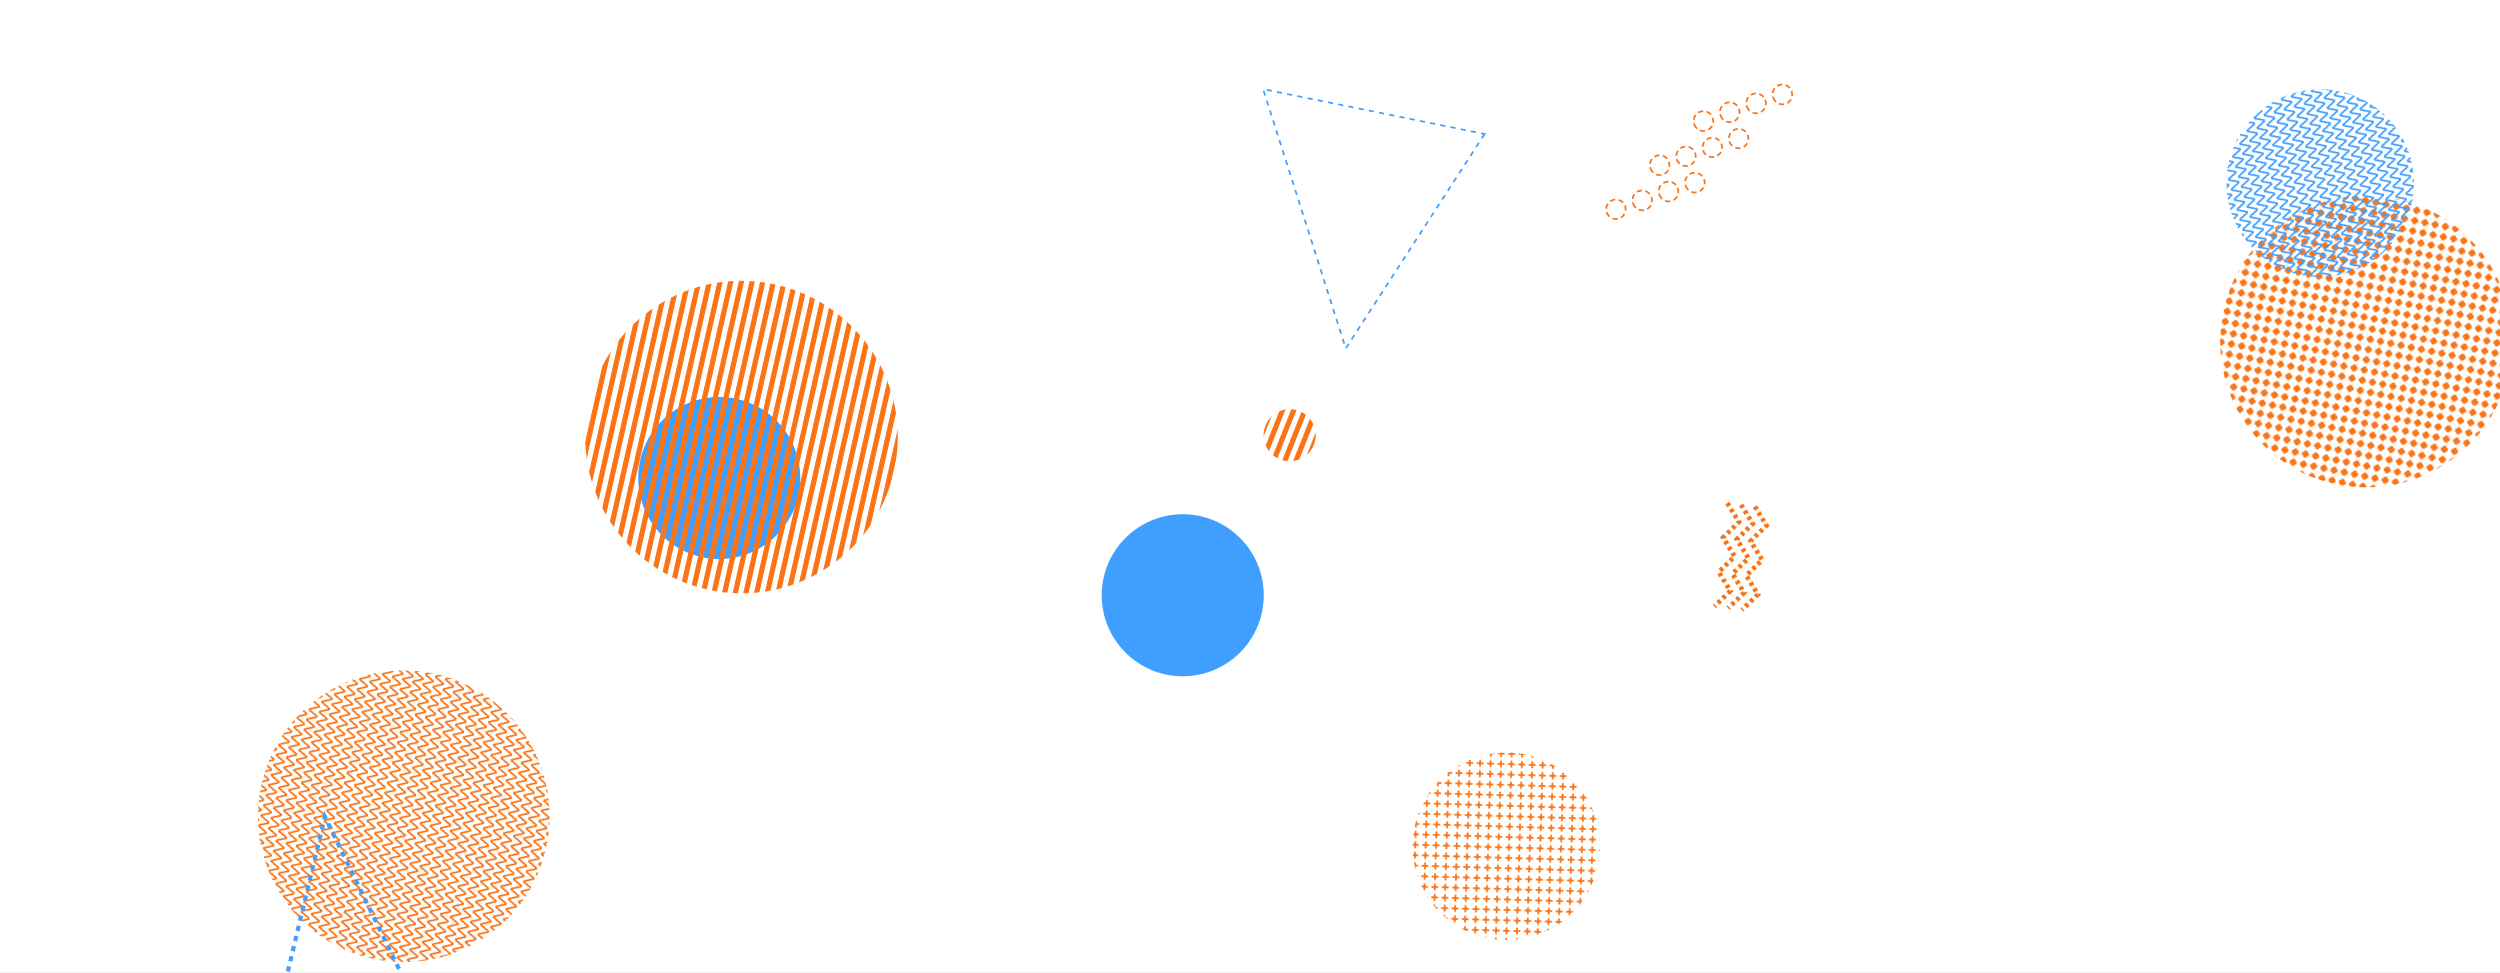
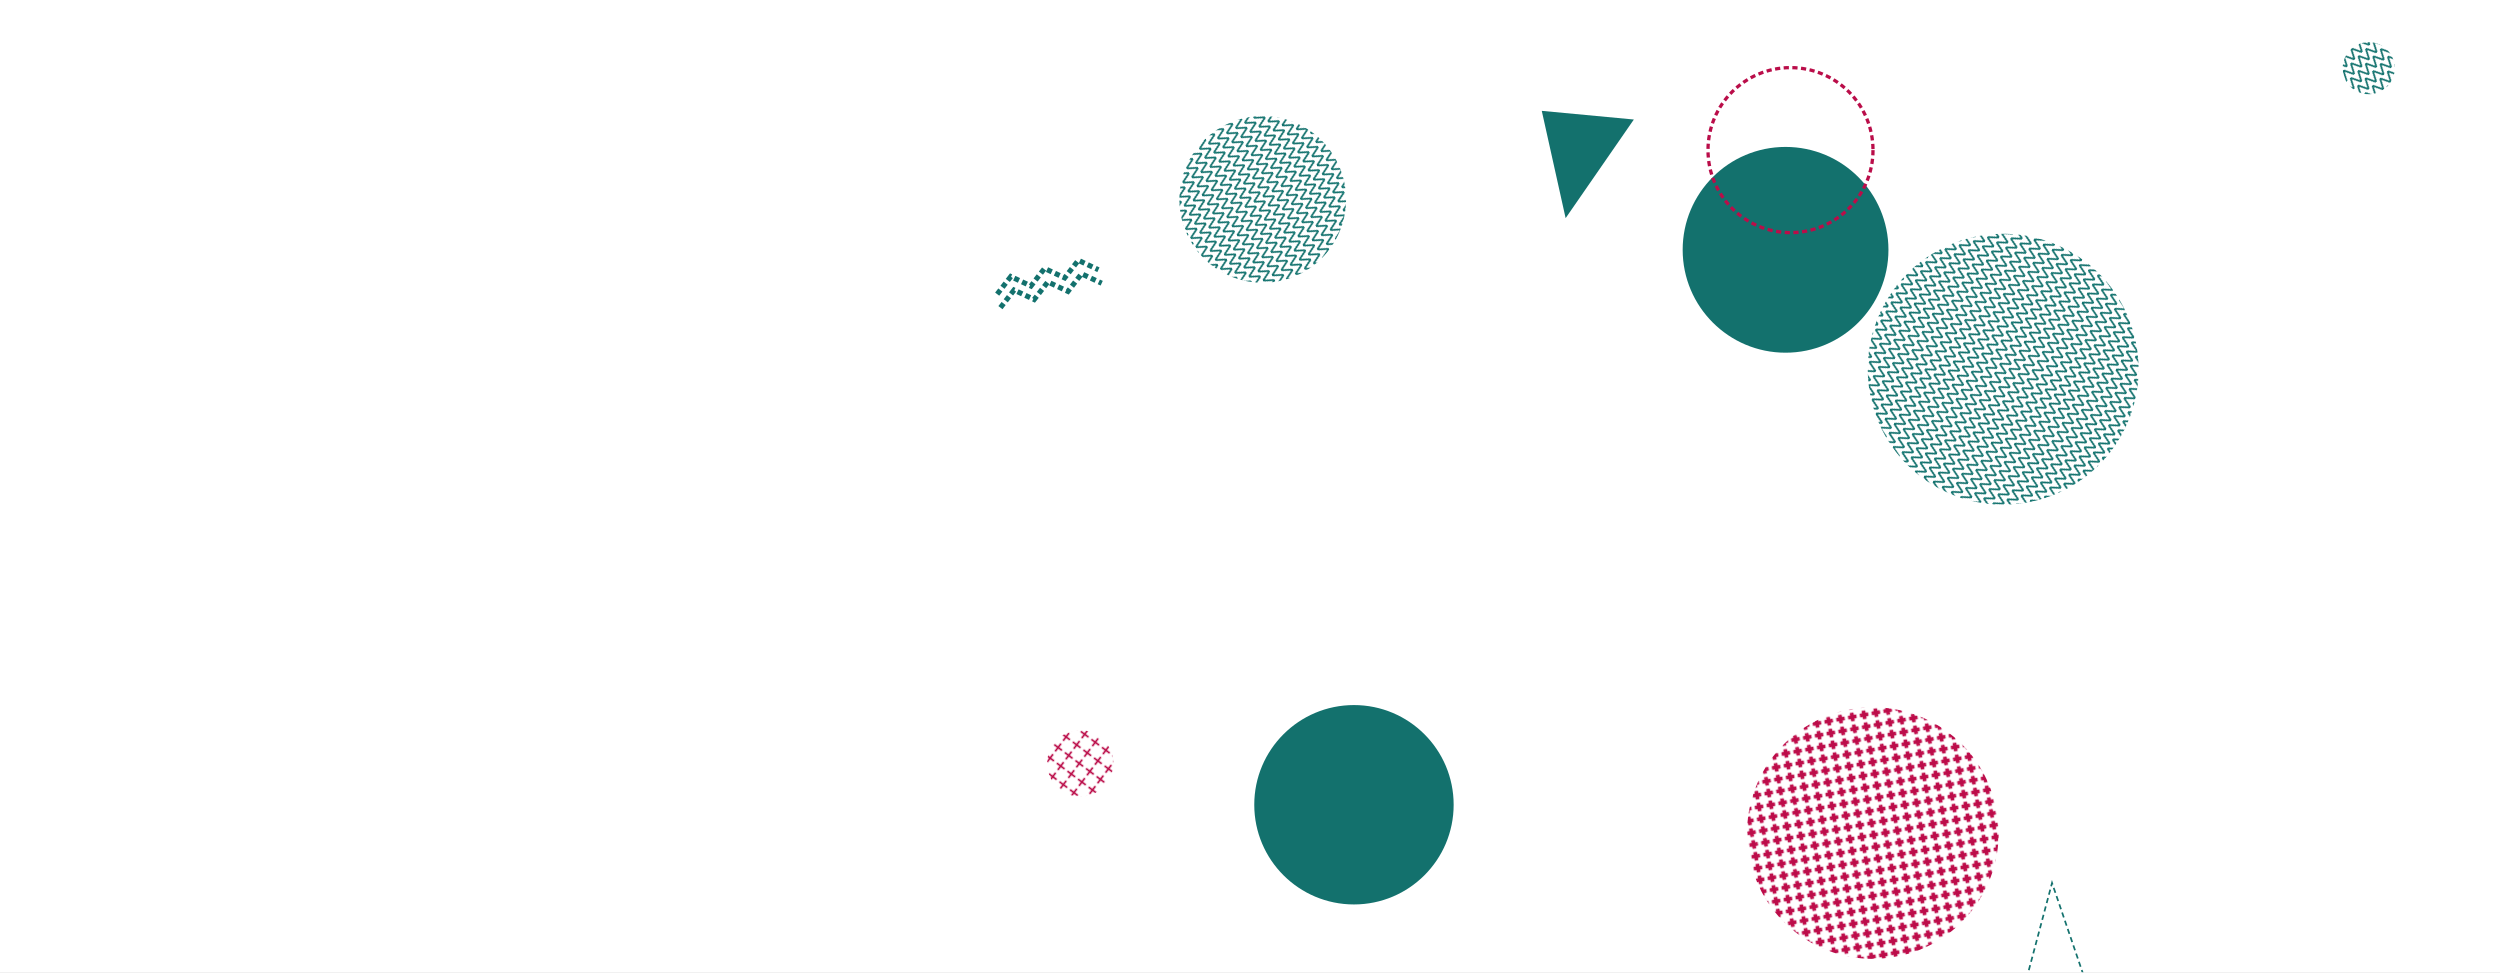
<svg xmlns="http://www.w3.org/2000/svg" version="1.1" width="1440" height="560" preserveAspectRatio="none" viewBox="0 0 1440 560">
-   <g mask="url(&quot;#SvgjsMask1874&quot;)" fill="none">
+   <g mask="url(&quot;#SvgjsMask1367&quot;)" fill="none">
    <rect width="1440" height="560" x="0" y="0" fill="rgba(255, 255, 255, 1)" />
-     <rect width="60" height="60" clip-path="url(&quot;#SvgjsClipPath1875&quot;)" x="712.86" y="220.68" fill="url(#SvgjsPattern1876)" transform="rotate(291.66, 742.86, 250.68)" />
-     <path d="M1010.83 291.78L1017.53 302.7 1008.35 311.62 1015.04 322.54 1005.86 331.47 1012.55 342.39 1003.37 351.31M1002.89 290.78L1009.59 301.7 1000.41 310.63 1007.1 321.55 997.92 330.47 1004.62 341.39 995.44 350.32M994.96 289.79L1001.65 300.71 992.47 309.63 999.16 320.55 989.98 329.48 996.68 340.4 987.5 349.32" stroke="rgba(249, 115, 22, 1)" stroke-width="2.74" stroke-dasharray="2, 2" />
-     <path d="M855.14 77.18 L775.15 200.69L727.554 51.344z" stroke="rgba(64, 158, 255, 1)" stroke-width="1" stroke-dasharray="3, 3" />
-     <rect width="336" height="336" clip-path="url(&quot;#SvgjsClipPath1877&quot;)" x="64.58" y="302.16" fill="url(#SvgjsPattern1878)" transform="rotate(284.11, 232.58, 470.16)" />
-     <rect width="336" height="336" clip-path="url(&quot;#SvgjsClipPath1879&quot;)" x="1194.84" y="28.72" fill="url(#SvgjsPattern1880)" transform="rotate(11.05, 1362.84, 196.72)" />
-     <circle r="46.667" cx="414.28" cy="275.32" fill="rgba(64, 158, 255, 1)" />
-     <path d="M150.45 623.74 L187.13 470.48L277.376 655.696z" stroke="rgba(64, 158, 255, 1)" stroke-width="2.41" stroke-dasharray="3, 3" />
-     <circle r="46.667" cx="681.26" cy="342.87" fill="rgba(64, 158, 255, 1)" />
-     <rect width="216" height="216" clip-path="url(&quot;#SvgjsClipPath1881&quot;)" x="759.65" y="379.46" fill="url(#SvgjsPattern1882)" transform="rotate(271.68, 867.65, 487.46)" />
-     <rect width="360" height="360" clip-path="url(&quot;#SvgjsClipPath1883&quot;)" x="247.12" y="71.75" fill="url(#SvgjsPattern1884)" transform="rotate(102.71, 427.12, 251.75)" />
-     <rect width="216" height="216" clip-path="url(&quot;#SvgjsClipPath1885&quot;)" x="1228.44" y="-2.55" fill="url(#SvgjsPattern1886)" transform="rotate(74.03, 1336.44, 105.45)" />
-     <path d="M975.88 71.54a5.6 5.6 0 1 0 10.61-3.58 5.6 5.6 0 1 0-10.61 3.58zM991.04 66.43a5.6 5.6 0 1 0 10.61-3.58 5.6 5.6 0 1 0-10.61 3.58zM1006.2 61.32a5.6 5.6 0 1 0 10.61-3.58 5.6 5.6 0 1 0-10.61 3.58zM1021.36 56.2a5.6 5.6 0 1 0 10.61-3.58 5.6 5.6 0 1 0-10.61 3.58zM950.67 96.93a5.6 5.6 0 1 0 10.61-3.58 5.6 5.6 0 1 0-10.61 3.58zM965.83 91.82a5.6 5.6 0 1 0 10.62-3.58 5.6 5.6 0 1 0-10.62 3.58zM980.99 86.7a5.6 5.6 0 1 0 10.62-3.58 5.6 5.6 0 1 0-10.62 3.58zM996.15 81.59a5.6 5.6 0 1 0 10.62-3.58 5.6 5.6 0 1 0-10.62 3.58zM925.46 122.32a5.6 5.6 0 1 0 10.62-3.58 5.6 5.6 0 1 0-10.62 3.58zM940.63 117.21a5.6 5.6 0 1 0 10.61-3.58 5.6 5.6 0 1 0-10.61 3.58zM955.79 112.09a5.6 5.6 0 1 0 10.61-3.58 5.6 5.6 0 1 0-10.61 3.58zM970.95 106.98a5.6 5.6 0 1 0 10.61-3.58 5.6 5.6 0 1 0-10.61 3.58z" stroke="rgba(249, 115, 22, 1)" stroke-width="1" stroke-dasharray="3, 2" />
+     <circle r="59.264" cx="1028.48" cy="143.89" fill="rgba(19, 113, 109, 1)" />
+     <path d="M901.8 125.65 L941.1 68.84L888.058 63.853z" fill="rgba(19, 113, 109, 1)" />
+     <rect width="312" height="312" clip-path="url(&quot;#SvgjsClipPath1368&quot;)" x="997.83" y="56.67" fill="url(#SvgjsPattern1369)" transform="rotate(119.44, 1153.83, 212.67)" />
+     <rect width="60" height="60" clip-path="url(&quot;#SvgjsClipPath1370&quot;)" x="1334.38" y="9.28" fill="url(#SvgjsPattern1371)" transform="rotate(316.03, 1364.38, 39.28)" />
+     <path d="M752.68 485.93a5.6 5.6 0 1 0 8.64-7.13 5.6 5.6 0 1 0-8.64 7.13zM765.02 475.74a5.6 5.6 0 1 0 8.63-7.14 5.6 5.6 0 1 0-8.63 7.14zM777.35 465.55a5.6 5.6 0 1 0 8.63-7.14 5.6 5.6 0 1 0-8.63 7.14zM789.68 455.35a5.6 5.6 0 1 0 8.64-7.13 5.6 5.6 0 1 0-8.64 7.13z" stroke="rgba(19, 113, 109, 1)" stroke-width="1" stroke-dasharray="2, 2" />
+     <path d="M574.37 169.42L582.22 159.3 593.82 164.74 601.66 154.62 613.26 160.05 621.11 149.93 632.7 155.37M576.25 177.2L584.1 167.08 595.69 172.51 603.54 162.39 615.14 167.83 622.98 157.71 634.58 163.14" stroke="rgba(19, 113, 109, 1)" stroke-width="2.97" stroke-dasharray="3, 2" />
+     <rect width="289.8" height="289.8" clip-path="url(&quot;#SvgjsClipPath1372&quot;)" x="933.86" y="334.95" fill="url(#SvgjsPattern1373)" transform="rotate(79.71, 1078.76, 479.85)" />
+     <circle r="47.52" cx="1031.33" cy="86.47" stroke="rgba(186, 13, 73, 1)" stroke-width="1.9" stroke-dasharray="3, 2" />
+     <rect width="192" height="192" clip-path="url(&quot;#SvgjsClipPath1374&quot;)" x="631.33" y="18.86" fill="url(#SvgjsPattern1375)" transform="rotate(60.1, 727.33, 114.86)" />
+     <path d="M1157.03 602.31 L1181.97 508.57L1212.694 598.634z" stroke="rgba(19, 113, 109, 1)" stroke-width="1" stroke-dasharray="3, 2" />
+     <circle r="57.424" cx="779.88" cy="463.54" fill="rgba(19, 113, 109, 1)" />
+     <rect width="76.4" height="76.4" clip-path="url(&quot;#SvgjsClipPath1376&quot;)" x="584.04" y="401.49" fill="url(#SvgjsPattern1377)" transform="rotate(217, 622.24, 439.69)" />
  </g>
  <defs>
-     <mask id="SvgjsMask1874">
+     <mask id="SvgjsMask1367">
      <rect width="1440" height="560" fill="#ffffff" />
    </mask>
-     <pattern x="0" y="0" width="60" height="6" patternUnits="userSpaceOnUse" id="SvgjsPattern1876">
-       <rect width="60" height="3" x="0" y="0" fill="rgba(249, 115, 22, 1)" />
-       <rect width="60" height="3" x="0" y="3" fill="rgba(0, 0, 0, 0)" />
+     <pattern x="0" y="0" width="6" height="6" patternUnits="userSpaceOnUse" id="SvgjsPattern1369">
+       <path d="M0 6L3 0L6 6" stroke="rgba(19, 113, 109, 1)" fill="none" />
    </pattern>
-     <clipPath id="SvgjsClipPath1875">
-       <circle r="15" cx="742.86" cy="250.68" />
+     <clipPath id="SvgjsClipPath1368">
+       <circle r="78" cx="1153.83" cy="212.67" />
    </clipPath>
-     <pattern x="0" y="0" width="6" height="6" patternUnits="userSpaceOnUse" id="SvgjsPattern1878">
-       <path d="M0 6L3 0L6 6" stroke="rgba(249, 115, 22, 1)" fill="none" />
+     <pattern x="0" y="0" width="6" height="6" patternUnits="userSpaceOnUse" id="SvgjsPattern1371">
+       <path d="M0 6L3 0L6 6" stroke="rgba(19, 113, 109, 1)" fill="none" />
    </pattern>
-     <clipPath id="SvgjsClipPath1877">
-       <circle r="84" cx="232.58" cy="470.16" />
+     <clipPath id="SvgjsClipPath1370">
+       <circle r="15" cx="1364.38" cy="39.28" />
    </clipPath>
-     <pattern x="0" y="0" width="6" height="6" patternUnits="userSpaceOnUse" id="SvgjsPattern1880">
-       <path d="M3 1L3 5M1 3L5 3" stroke="rgba(249, 115, 22, 1)" fill="none" stroke-width="1.99" />
+     <pattern x="0" y="0" width="6.9" height="6.9" patternUnits="userSpaceOnUse" id="SvgjsPattern1373">
+       <path d="M3.45 1L3.45 5.9M1 3.45L5.9 3.45" stroke="rgba(186, 13, 73, 1)" fill="none" stroke-width="2.17" />
    </pattern>
-     <clipPath id="SvgjsClipPath1879">
-       <circle r="84" cx="1362.84" cy="196.72" />
+     <clipPath id="SvgjsClipPath1372">
+       <circle r="72.45" cx="1078.76" cy="479.85" />
    </clipPath>
-     <pattern x="0" y="0" width="6" height="6" patternUnits="userSpaceOnUse" id="SvgjsPattern1882">
-       <path d="M3 1L3 5M1 3L5 3" stroke="rgba(249, 115, 22, 1)" fill="none" stroke-width="1" />
+     <pattern x="0" y="0" width="6" height="6" patternUnits="userSpaceOnUse" id="SvgjsPattern1375">
+       <path d="M0 6L3 0L6 6" stroke="rgba(19, 113, 109, 1)" fill="none" />
    </pattern>
-     <clipPath id="SvgjsClipPath1881">
-       <circle r="54" cx="867.65" cy="487.46" />
+     <clipPath id="SvgjsClipPath1374">
+       <circle r="48" cx="727.33" cy="114.86" />
    </clipPath>
-     <pattern x="0" y="0" width="360" height="6" patternUnits="userSpaceOnUse" id="SvgjsPattern1884">
-       <rect width="360" height="3" x="0" y="0" fill="rgba(249, 115, 22, 1)" />
-       <rect width="360" height="3" x="0" y="3" fill="rgba(0, 0, 0, 0)" />
+     <pattern x="0" y="0" width="7.64" height="7.64" patternUnits="userSpaceOnUse" id="SvgjsPattern1377">
+       <path d="M3.82 1L3.82 6.64M1 3.82L6.64 3.82" stroke="rgba(186, 13, 73, 1)" fill="none" stroke-width="1" />
    </pattern>
-     <clipPath id="SvgjsClipPath1883">
-       <circle r="90" cx="427.12" cy="251.75" />
-     </clipPath>
-     <pattern x="0" y="0" width="6" height="6" patternUnits="userSpaceOnUse" id="SvgjsPattern1886">
-       <path d="M0 6L3 0L6 6" stroke="rgba(64, 158, 255, 1)" fill="none" />
-     </pattern>
-     <clipPath id="SvgjsClipPath1885">
-       <circle r="54" cx="1336.44" cy="105.45" />
+     <clipPath id="SvgjsClipPath1376">
+       <circle r="19.1" cx="622.24" cy="439.69" />
    </clipPath>
  </defs>
</svg>
